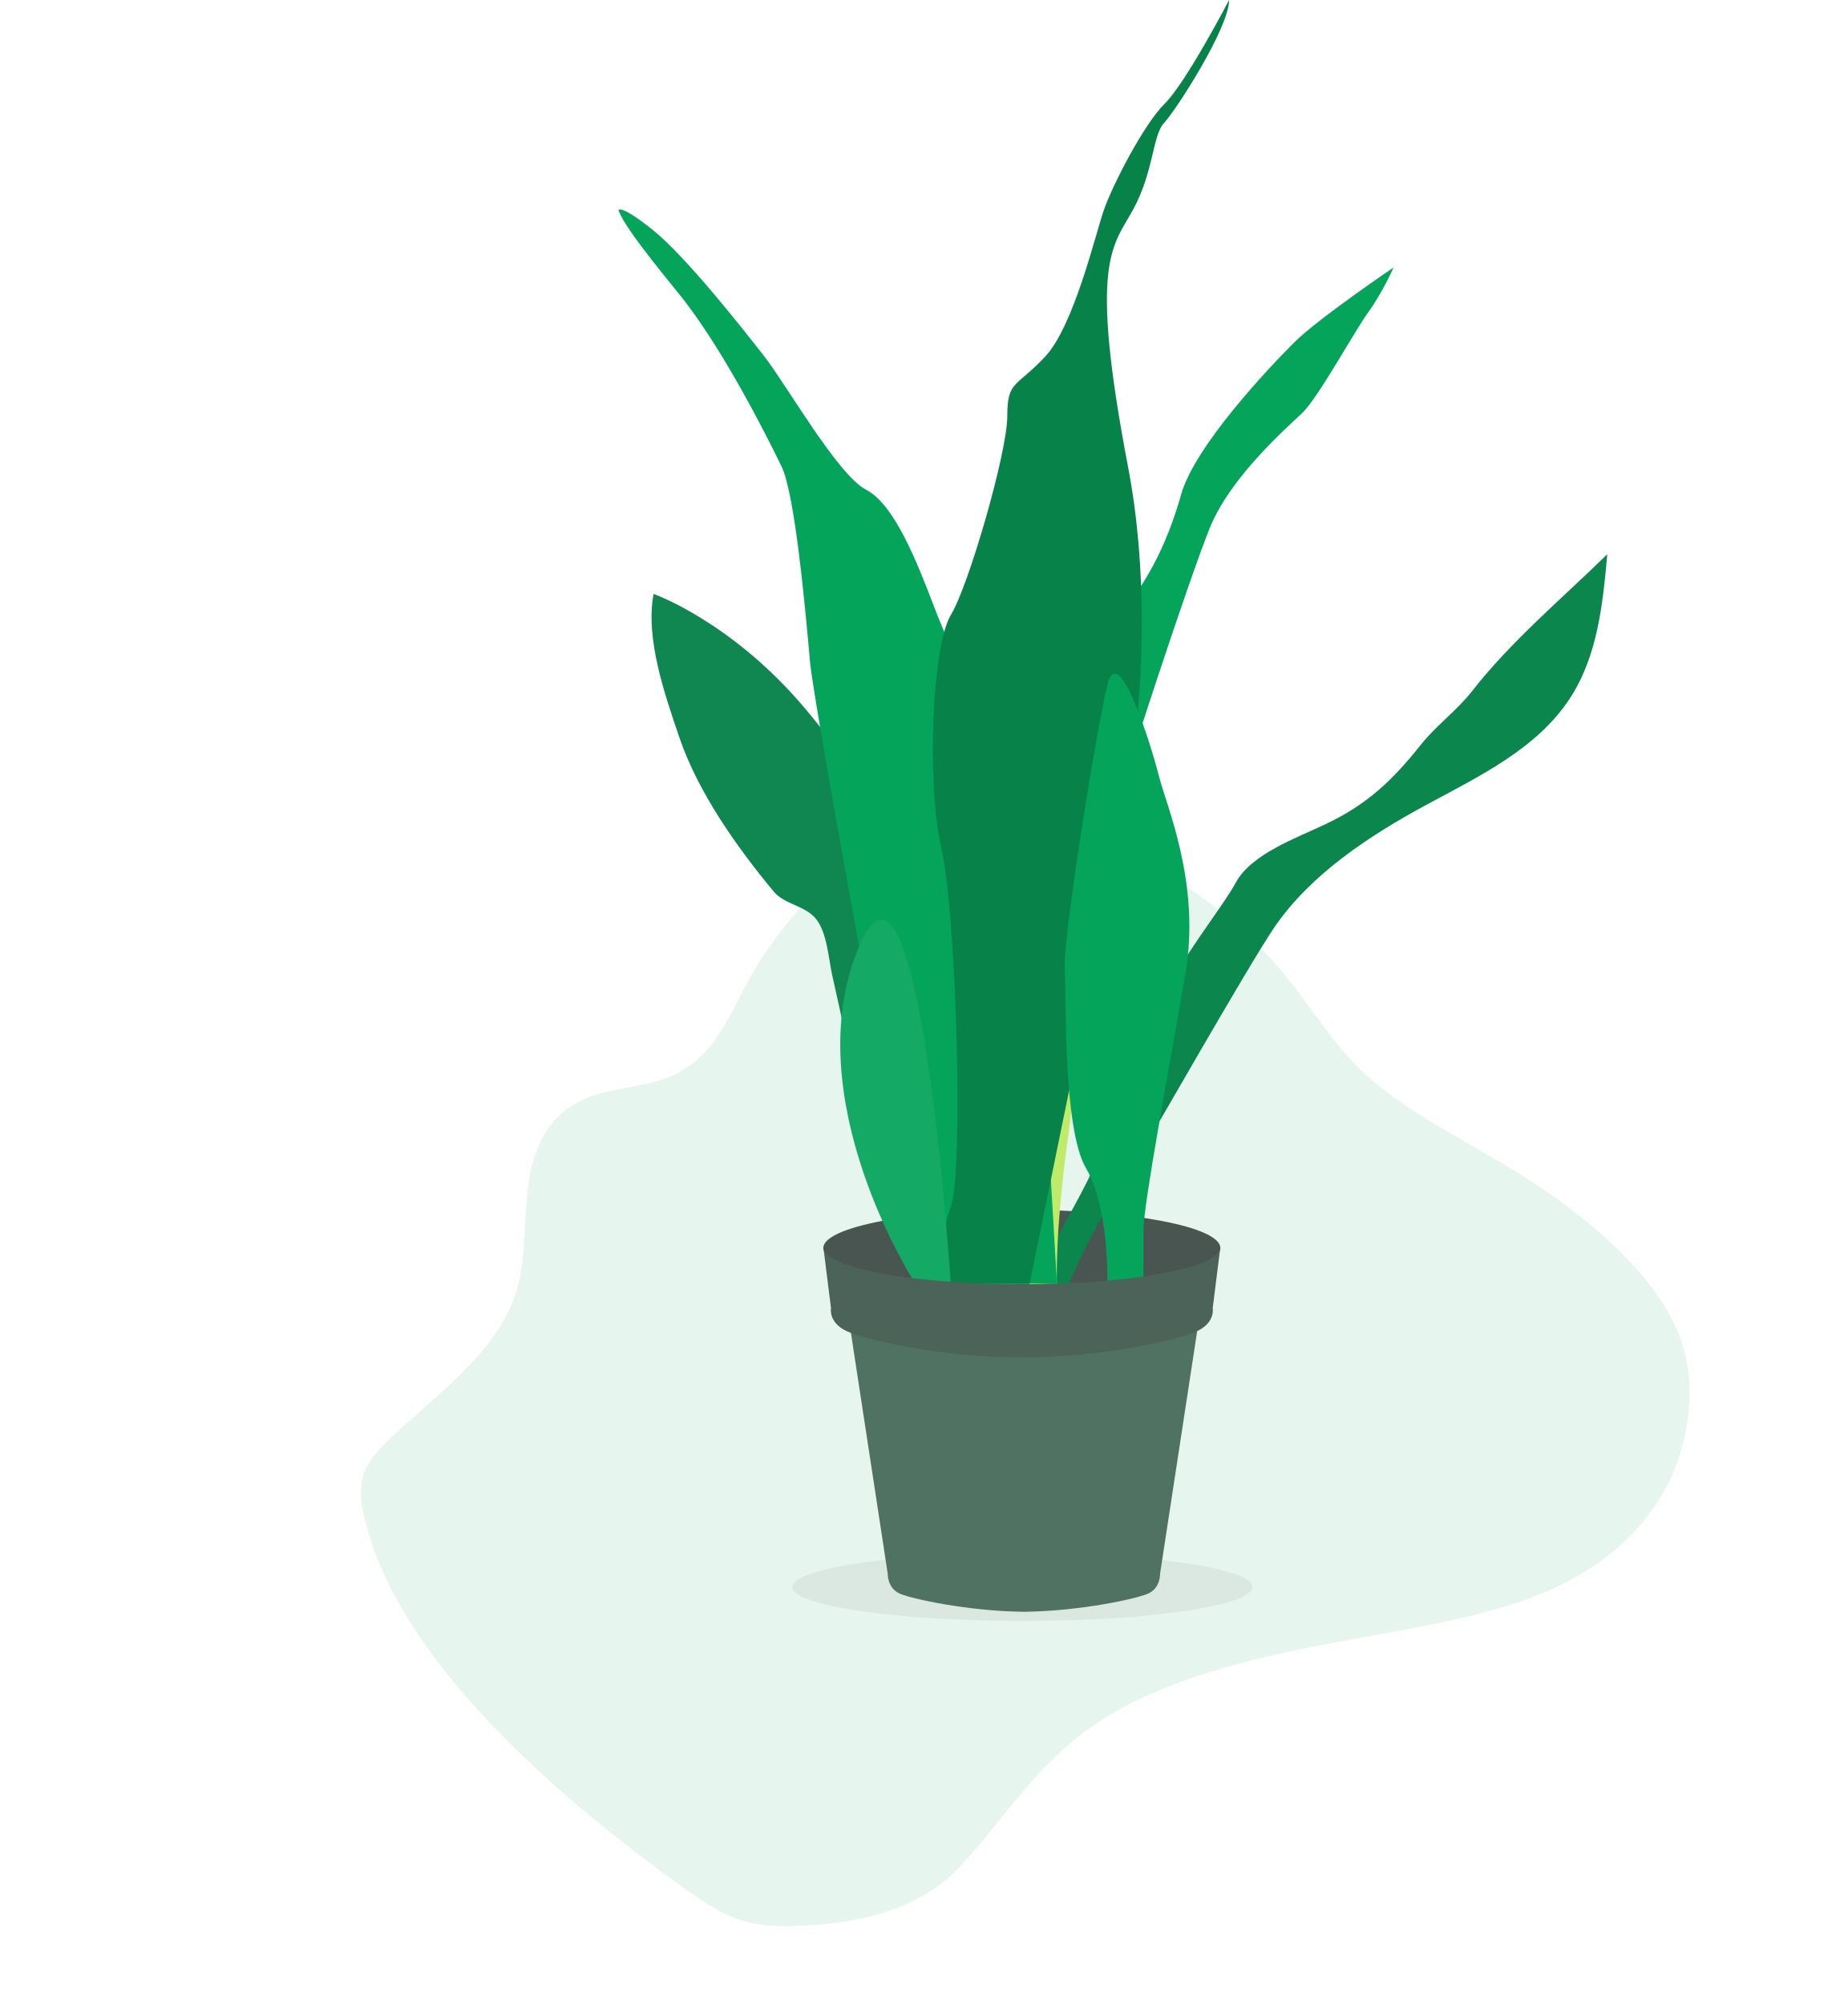
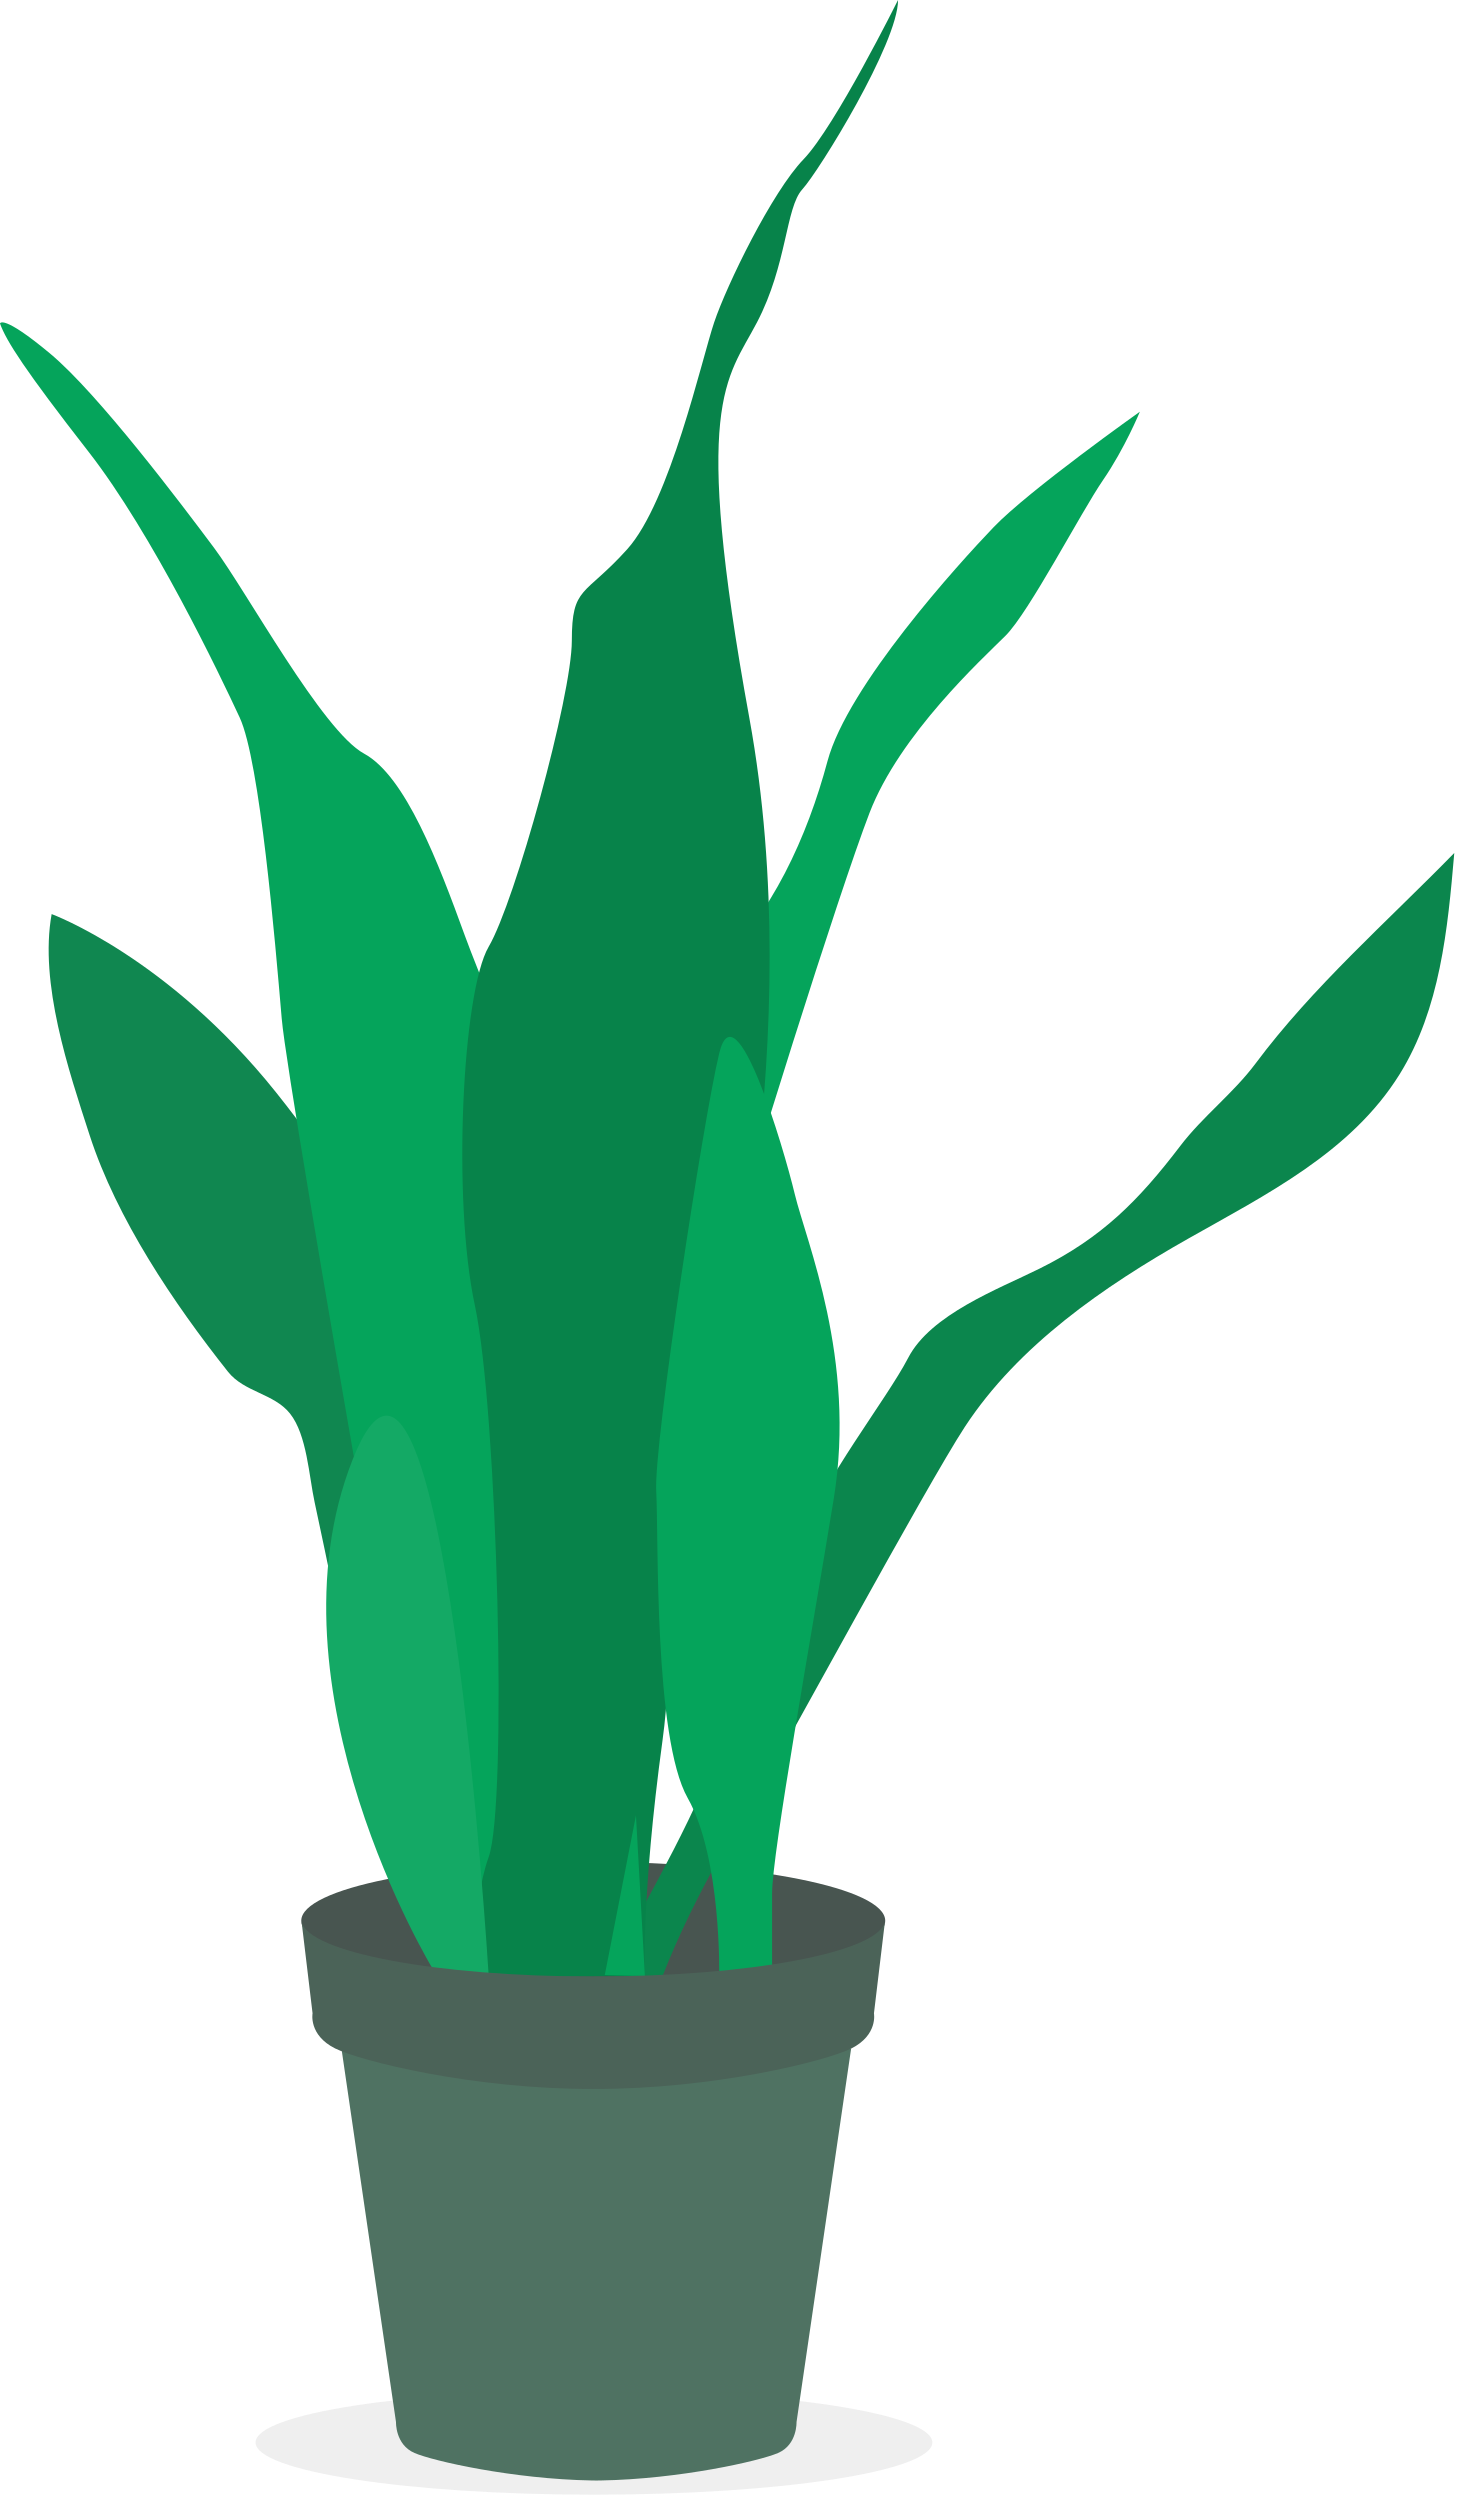
- <svg xmlns="http://www.w3.org/2000/svg" width="484" height="525" viewBox="0 0 484 525" fill="none">
-   <path opacity="0.1" d="M128.736 451.806C128.448 451.505 128.161 451.203 127.879 450.898C118.179 440.572 109.991 429.962 104.09 419.311C103.893 418.959 103.698 418.605 103.506 418.249C99.833 411.507 97.163 404.731 95.548 398.055C94.686 394.447 94.165 390.854 94.861 387.658C95.837 383.177 99.151 379.715 102.599 376.468C106.18 373.092 109.993 369.826 113.71 366.494C115.034 365.318 116.333 364.136 117.607 362.948C121.125 359.67 124.463 356.29 127.341 352.68C130.884 348.204 133.749 343.394 135.343 337.966C135.473 337.534 135.592 337.099 135.7 336.66C135.812 336.224 135.924 335.781 136.014 335.341C136.105 334.901 136.2 334.463 136.285 334.022L136.405 333.334C136.449 333.11 136.478 332.879 136.518 332.657C136.63 331.991 136.71 331.308 136.808 330.641L136.81 330.615C136.867 330.169 136.921 329.724 136.976 329.28C137.245 326.741 137.39 324.16 137.52 321.579L137.601 319.948C137.648 319.111 137.697 318.274 137.746 317.438C137.773 316.947 137.808 316.455 137.841 315.965C137.865 315.608 137.885 315.253 137.916 314.896C138.055 313.093 138.238 311.302 138.503 309.539C138.566 309.119 138.633 308.696 138.699 308.282C139.276 304.79 140.365 301.464 141.951 298.35L141.971 298.31C142.761 296.784 143.728 295.34 144.865 293.988C145.513 293.21 146.223 292.483 146.998 291.791C149.039 289.93 151.597 288.418 154.583 287.309C160.475 285.149 167.975 284.741 173.941 282.659C186.232 278.348 190.248 267.692 195.26 258.281C196.484 255.975 197.807 253.714 199.229 251.496C200.168 250.025 201.147 248.576 202.167 247.149C208.376 238.454 216.089 230.57 225.186 223.619C228.9 220.78 233.082 218.072 237.806 215.953C239.582 215.147 241.459 214.433 243.425 213.814C250.111 211.708 257.78 210.907 266.559 212.387C273.793 213.568 281.188 216.273 288.224 219.478C291.051 220.765 293.838 222.141 296.585 223.606C300.892 225.9 305.051 228.378 309.028 231.019C309.926 231.615 310.816 232.218 311.684 232.835C313.192 233.883 314.671 234.954 316.122 236.05C323.847 241.865 330.617 248.245 336.194 254.966C342.362 262.417 347.025 270.25 353.733 277.501C354.015 277.806 354.302 278.108 354.589 278.41C355.618 279.486 356.71 280.558 357.865 281.624C366.991 289.972 379.06 296.379 390.618 303.094C391.023 303.33 391.429 303.565 391.831 303.802C393.107 304.549 394.373 305.303 395.629 306.065C407.592 313.313 418.937 321.89 427.424 331.066C427.708 331.369 427.988 331.679 428.262 331.985C433.429 337.718 437.451 343.674 439.792 349.678C442.197 355.84 442.734 361.79 442.458 367.44C442.319 370.195 441.983 372.888 441.451 375.518C441.066 377.407 440.586 379.258 440.013 381.073C435.338 395.704 424.33 407.76 408.292 415.47C407.445 415.881 406.583 416.277 405.707 416.66C404.788 417.061 403.855 417.448 402.909 417.82C391.885 422.213 379.186 424.875 366.236 427.256C361.889 428.047 357.549 428.833 353.209 429.619C351.28 429.97 349.359 430.327 347.446 430.688C338.081 432.477 328.849 434.529 320.114 437.077C318.086 437.665 316.095 438.282 314.14 438.926C307.311 441.138 300.908 443.791 294.986 446.863C292.696 448.063 290.498 449.336 288.391 450.685C287.326 451.366 286.289 452.071 285.279 452.8C274.809 460.295 267.494 469.793 259.896 479.125C258.799 480.474 257.697 481.822 256.587 483.15C255.118 484.904 253.625 486.642 252.073 488.342C242.434 498.95 228.336 503.901 208.129 504.576C203.544 504.726 198.596 504.58 193.563 502.876C188.529 501.172 184.035 498.085 179.794 495.066C173.763 490.77 167.798 486.329 162.023 481.749C161.687 481.475 161.351 481.2 160.997 480.936C149.279 471.675 138.298 461.879 128.736 451.806Z" fill="#05A45B" />
+ <svg xmlns="http://www.w3.org/2000/svg" width="248" height="425" viewBox="0 0 248 425" fill="none">
  <g opacity="0.6">
    <g opacity="0.6">
-       <path opacity="0.6" d="M328.047 415.767C328.047 420.673 301.065 424.65 267.781 424.65C234.496 424.65 207.514 420.673 207.514 415.767C207.514 410.86 234.496 406.884 267.781 406.884C301.065 406.884 328.047 410.86 328.047 415.767Z" fill="#B5B5B5" />
+       <path opacity="0.6" d="M158.5 415.223C158.5 420.123 132.744 424.096 100.973 424.096C69.201 424.096 43.445 420.123 43.445 415.223C43.445 410.323 69.201 406.352 100.973 406.352C132.744 406.352 158.5 410.323 158.5 415.223Z" fill="#B5B5B5" />
    </g>
  </g>
-   <path d="M319.653 326.951C319.653 332.471 296.372 336.947 267.653 336.947C238.934 336.947 215.653 332.471 215.653 326.951C215.653 321.431 238.934 316.955 267.653 316.955C296.372 316.955 319.653 321.431 319.653 326.951Z" fill="#485550" />
-   <path d="M303.859 412.293C303.859 412.293 304.011 416.135 300.574 417.553C297.255 418.926 283.006 422 269.018 422.231C268.74 422.239 268.47 422.239 268.201 422.239C267.932 422.239 267.654 422.239 267.375 422.231C253.378 422 239.129 418.926 235.819 417.553C232.382 416.135 232.526 412.293 232.526 412.293C232.526 412.293 222.856 349.001 222.809 348.69C222.81 348.702 223.381 348.703 223.415 348.704C223.987 348.718 224.559 348.732 225.131 348.747C226.013 348.769 226.895 348.791 227.778 348.813C228.911 348.841 230.046 348.87 231.18 348.898C232.508 348.931 233.835 348.965 235.163 348.999C236.624 349.035 238.086 349.072 239.547 349.108C241.084 349.147 242.62 349.185 244.157 349.224C245.711 349.263 247.264 349.301 248.817 349.34L253.349 349.454C254.759 349.49 256.169 349.525 257.579 349.559C258.828 349.591 260.077 349.623 261.327 349.654C262.358 349.68 263.388 349.706 264.419 349.732C265.172 349.75 265.925 349.769 266.678 349.789C267.095 349.799 267.512 349.809 267.928 349.819C269.769 349.866 271.622 349.736 273.464 349.691C274.873 349.655 276.281 349.62 277.69 349.585L282.664 349.461C284.471 349.416 286.278 349.37 288.086 349.326C289.942 349.279 291.799 349.232 293.655 349.187L299.074 349.052C300.731 349.01 302.388 348.969 304.044 348.927C305.451 348.892 306.858 348.857 308.265 348.821C309.323 348.795 310.379 348.768 311.437 348.742C312.045 348.727 312.653 348.712 313.262 348.697C313.278 348.697 313.584 348.697 313.585 348.688L303.859 412.293Z" fill="#4F7262" />
-   <path d="M269.672 336.378C269.672 336.378 281.786 316.315 286.72 305.429C291.655 294.544 301.974 270.639 305.115 261.461C308.255 252.284 319.919 238.197 323.734 231.152C327.758 223.725 339.784 219.438 347.162 215.936C358.22 210.687 364.742 204.42 372.211 195.05C376.23 190.007 381.644 186.114 385.606 181.035C395.793 167.977 409.11 156.83 421 145.196C419.831 158.204 418.48 171.756 411.266 182.862C402.611 196.187 387.38 203.389 373.547 210.881C358.637 218.956 343.352 228.995 333.828 242.892C327.098 252.71 300.852 299.027 297.712 303.936C294.572 308.844 285.823 322.077 279.991 336.378H269.672Z" fill="#0B864D" />
-   <path d="M171.197 155.596C171.197 155.596 191.834 162.853 211.125 185.904C230.417 208.956 247.914 240.33 251.727 268.719C255.54 297.105 260.475 336.377 260.475 336.377H247.24C247.24 336.377 229.295 303.081 225.257 287.498C222.617 277.31 220.445 266.275 218.04 255.75C217.018 251.272 216.677 244.252 213.643 240.613C210.794 237.194 205.501 236.997 202.606 233.506C192.928 221.841 182.786 207.46 177.964 193.241C174.216 182.193 168.971 167.366 171.197 155.596Z" fill="#108750" />
-   <path d="M252.25 336.449C252.25 336.449 267.354 215.217 269.672 202.126C271.99 189.035 278.57 174.521 289.037 165.13C299.506 155.738 305.787 142.363 309.375 129.557C312.965 116.751 332.705 95.977 338.986 89.715C345.267 83.454 365.007 70.079 365.007 70.079C365.007 70.079 362.315 76.34 358.427 81.746C354.538 87.154 345.267 104.229 341.079 108.214C336.892 112.198 322.237 125.004 316.854 138.379C311.47 151.754 295.319 200.702 288.439 224.039C281.561 247.375 269.672 336.378 269.672 336.378L252.25 336.449Z" fill="#05A45B" />
-   <path d="M247.241 336.378C247.241 336.378 234.23 319.73 237.37 287.715C240.511 255.698 256.438 235.423 264.288 228.165C272.14 220.908 297.487 194.016 299.507 189.746C299.507 189.746 287.842 208.956 287.842 212.798C287.842 216.639 285.823 221.975 284.028 224.323C282.234 226.671 275.504 231.153 275.729 236.916C275.954 242.679 283.804 269.572 279.991 296.252C276.178 322.932 276.851 336.378 276.851 336.378H247.241Z" fill="#C0EB6A" />
-   <path d="M162 55.067C162 55.067 162.362 53.359 170.929 60.189C179.496 67.02 194.302 85.802 200.134 93.273C205.966 100.742 219.425 124.435 226.828 128.276C234.23 132.118 240.062 146.845 244.773 159.225C249.484 171.604 268.101 212.157 269.672 224.963C271.243 237.77 276.851 336.378 276.851 336.378L241.139 335.524C241.139 335.524 213.368 186.758 212.172 173.383C210.976 160.007 208.284 129.557 204.695 122.157C201.106 114.759 189.143 90.854 177.777 76.909C166.411 62.964 163.122 58.056 162 55.067Z" fill="#05A45B" />
-   <path d="M321.938 0C321.938 0 310.722 21.557 305.114 27.107C299.506 32.657 291.431 48.498 289.188 54.877C286.945 61.257 281.337 85.376 273.71 93.486C266.083 101.597 263.84 99.675 263.84 109.067C263.84 118.459 253.745 153.462 249.035 161.146C244.325 168.83 242.53 204.26 246.568 222.189C250.605 240.117 252.4 307.136 249.035 316.101C245.67 325.066 247.241 336.378 247.241 336.378H269.672C269.672 336.378 284.702 262.742 287.842 247.801C290.983 232.86 305.778 176.335 295.469 122.3C285.159 68.266 291.431 64.719 296.815 54.877C302.198 45.035 301.9 35.359 304.89 32.229C307.882 29.098 321.938 7.328 321.938 0Z" fill="#07834A" />
-   <path d="M290.085 336.378C290.085 336.378 290.533 316.314 284.477 306.069C278.421 295.825 279.318 261.674 278.869 253.777C278.421 245.881 287.184 190.814 290.092 179.288C293.001 167.762 301.525 195.225 303.544 203.264C305.563 211.303 314.536 231.367 310.497 255.058C306.46 278.75 299.506 315.461 299.506 322.29V335.097L290.085 336.378Z" fill="#05A45B" />
-   <path d="M239.165 335.311C239.165 335.311 208.658 287.501 224.809 248.442C240.96 209.383 249.036 336.378 249.036 336.378L239.165 335.311Z" fill="#14A965" />
-   <path d="M317.647 342.713C317.647 342.713 318.388 346.409 313.629 348.689C309.14 350.832 289.09 355.647 267.656 355.587C246.222 355.647 226.172 350.832 221.682 348.689C216.924 346.409 217.665 342.713 217.665 342.713L215.71 327.114C216.853 332.306 239.67 336.446 267.656 336.446C295.642 336.446 318.459 332.306 319.602 327.114L317.647 342.713Z" fill="#4B6358" />
+   <path d="M150.487 326.524C150.487 332.037 128.264 336.507 100.851 336.507C73.437 336.507 51.215 332.037 51.215 326.524C51.215 321.01 73.437 316.54 100.851 316.54C128.264 316.54 150.487 321.01 150.487 326.524Z" fill="#485550" />
+   <path d="M135.41 411.754C135.41 411.754 135.556 415.591 132.275 417.007C129.107 418.379 115.506 421.448 102.153 421.679C101.888 421.688 101.631 421.688 101.374 421.688C101.116 421.688 100.851 421.688 100.586 421.679C87.224 421.448 73.623 418.379 70.463 417.007C67.183 415.591 67.32 411.754 67.32 411.754C67.32 411.754 58.09 348.545 58.045 348.234C58.046 348.246 58.591 348.247 58.623 348.248C59.169 348.262 59.715 348.276 60.261 348.291C61.103 348.313 61.945 348.335 62.788 348.357C63.87 348.385 64.953 348.414 66.036 348.442C67.303 348.475 68.57 348.509 69.837 348.542C71.232 348.579 72.627 348.616 74.022 348.652C75.489 348.69 76.956 348.728 78.422 348.768C79.906 348.807 81.388 348.845 82.87 348.884L87.197 348.997C88.543 349.033 89.888 349.068 91.234 349.103C92.427 349.134 93.619 349.166 94.812 349.197C95.796 349.223 96.779 349.249 97.764 349.275C98.483 349.293 99.201 349.312 99.92 349.331C100.318 349.342 100.715 349.352 101.113 349.362C102.87 349.409 104.639 349.279 106.397 349.234C107.743 349.198 109.087 349.163 110.432 349.129L115.179 349.004C116.904 348.959 118.629 348.914 120.354 348.869C122.126 348.822 123.899 348.776 125.671 348.73L130.843 348.595C132.425 348.554 134.006 348.513 135.587 348.471C136.93 348.436 138.273 348.401 139.616 348.366C140.626 348.34 141.634 348.313 142.644 348.286C143.224 348.272 143.805 348.256 144.386 348.241C144.402 348.241 144.694 348.241 144.695 348.233L135.41 411.754Z" fill="#4F7262" />
+   <path d="M102.778 335.938C102.778 335.938 114.341 315.901 119.051 305.03C123.762 294.159 133.612 270.286 136.61 261.119C139.607 251.954 150.741 237.886 154.383 230.85C158.223 223.433 169.703 219.151 176.745 215.654C187.301 210.411 193.527 204.153 200.657 194.795C204.493 189.759 209.66 185.87 213.442 180.798C223.166 167.757 235.878 156.625 247.228 145.006C246.112 157.997 244.822 171.532 237.936 182.623C229.674 195.931 215.136 203.123 201.931 210.606C187.699 218.67 173.109 228.695 164.018 242.575C157.593 252.38 132.541 298.636 129.543 303.539C126.546 308.441 118.195 321.656 112.628 335.938H102.778Z" fill="#0B864D" />
+   <path d="M8.78 155.393C8.78 155.393 28.478 162.64 46.893 185.661C65.307 208.683 82.009 240.016 85.649 268.367C89.288 296.717 93.999 335.938 93.999 335.938H81.366C81.366 335.938 64.237 302.685 60.382 287.122C57.862 276.948 55.789 265.927 53.493 255.416C52.518 250.944 52.192 243.933 49.296 240.298C46.577 236.884 41.524 236.687 38.761 233.201C29.522 221.551 19.842 207.188 15.238 192.988C11.661 181.954 6.654 167.147 8.78 155.393Z" fill="#108750" />
+   <path d="M86.147 336.009C86.147 336.009 100.565 214.935 102.778 201.862C104.99 188.788 111.271 174.293 121.263 164.914C131.256 155.535 137.251 142.176 140.677 129.388C144.103 116.598 162.946 95.851 168.941 89.598C174.937 83.345 193.779 69.987 193.779 69.987C193.779 69.987 191.21 76.24 187.498 81.639C183.787 87.04 174.937 104.092 170.939 108.072C166.942 112.051 152.954 124.84 147.815 138.199C142.676 151.556 127.259 200.44 120.692 223.746C114.127 247.051 102.778 335.939 102.778 335.939L86.147 336.009Z" fill="#05A45B" />
+   <path d="M81.366 335.938C81.366 335.938 68.947 319.312 71.944 287.339C74.943 255.364 90.146 235.115 97.639 227.866C105.133 220.62 129.329 193.762 131.256 189.498C131.256 189.498 120.122 208.682 120.122 212.52C120.122 216.356 118.195 221.685 116.482 224.03C114.769 226.375 108.345 230.851 108.56 236.606C108.774 242.362 116.268 269.219 112.628 295.865C108.988 322.51 109.63 335.938 109.63 335.938H81.366Z" fill="#07834A" />
+   <path d="M0 54.995C0 54.995 0.346 53.289 8.523 60.111C16.701 66.932 30.834 85.69 36.401 93.15C41.968 100.61 54.815 124.272 61.881 128.108C68.947 131.946 74.514 146.653 79.01 159.016C83.507 171.38 101.279 211.88 102.778 224.669C104.277 237.459 109.63 335.938 109.63 335.938L75.542 335.085C75.542 335.085 49.033 186.514 47.892 173.156C46.75 159.798 44.18 129.388 40.755 121.998C37.329 114.609 25.909 90.735 15.06 76.808C4.211 62.882 1.071 57.98 0 54.995Z" fill="#05A45B" />
+   <path d="M152.668 -0C152.668 -0 141.962 21.529 136.609 27.072C131.256 32.614 123.548 48.435 121.407 54.805C119.266 61.177 113.913 85.264 106.633 93.364C99.353 101.464 97.211 99.545 97.211 108.924C97.211 118.304 87.575 153.261 83.079 160.935C78.583 168.609 76.869 203.993 80.724 221.898C84.578 239.804 86.291 306.735 83.079 315.688C79.867 324.641 81.366 335.938 81.366 335.938H102.778C102.778 335.938 117.125 262.399 120.122 247.477C123.12 232.556 137.243 176.104 127.403 122.14C117.561 68.176 123.548 64.635 128.687 54.805C133.826 44.976 133.541 35.313 136.395 32.187C139.251 29.06 152.668 7.318 152.668 -0Z" fill="#07834A" />
+   <path d="M122.263 335.938C122.263 335.938 122.691 315.901 116.91 305.67C111.129 295.439 111.985 261.332 111.557 253.446C111.129 245.56 119.493 190.565 122.269 179.054C125.046 167.542 133.183 194.97 135.11 202.998C137.038 211.027 145.602 231.064 141.747 254.725C137.894 278.386 131.256 315.049 131.256 321.869V334.659L122.263 335.938Z" fill="#05A45B" />
+   <path d="M73.658 334.873C73.658 334.873 44.538 287.125 59.955 248.117C75.371 209.109 83.08 335.939 83.08 335.939L73.658 334.873Z" fill="#14A965" />
+   <path d="M148.572 342.265C148.572 342.265 149.279 345.957 144.737 348.234C140.452 350.374 121.313 355.182 100.853 355.123C80.394 355.182 61.255 350.374 56.969 348.234C52.427 345.957 53.135 342.265 53.135 342.265L51.269 326.687C52.359 331.872 74.139 336.007 100.853 336.007C127.567 336.007 149.347 331.872 150.438 326.687L148.572 342.265Z" fill="#4B6358" />
</svg>
